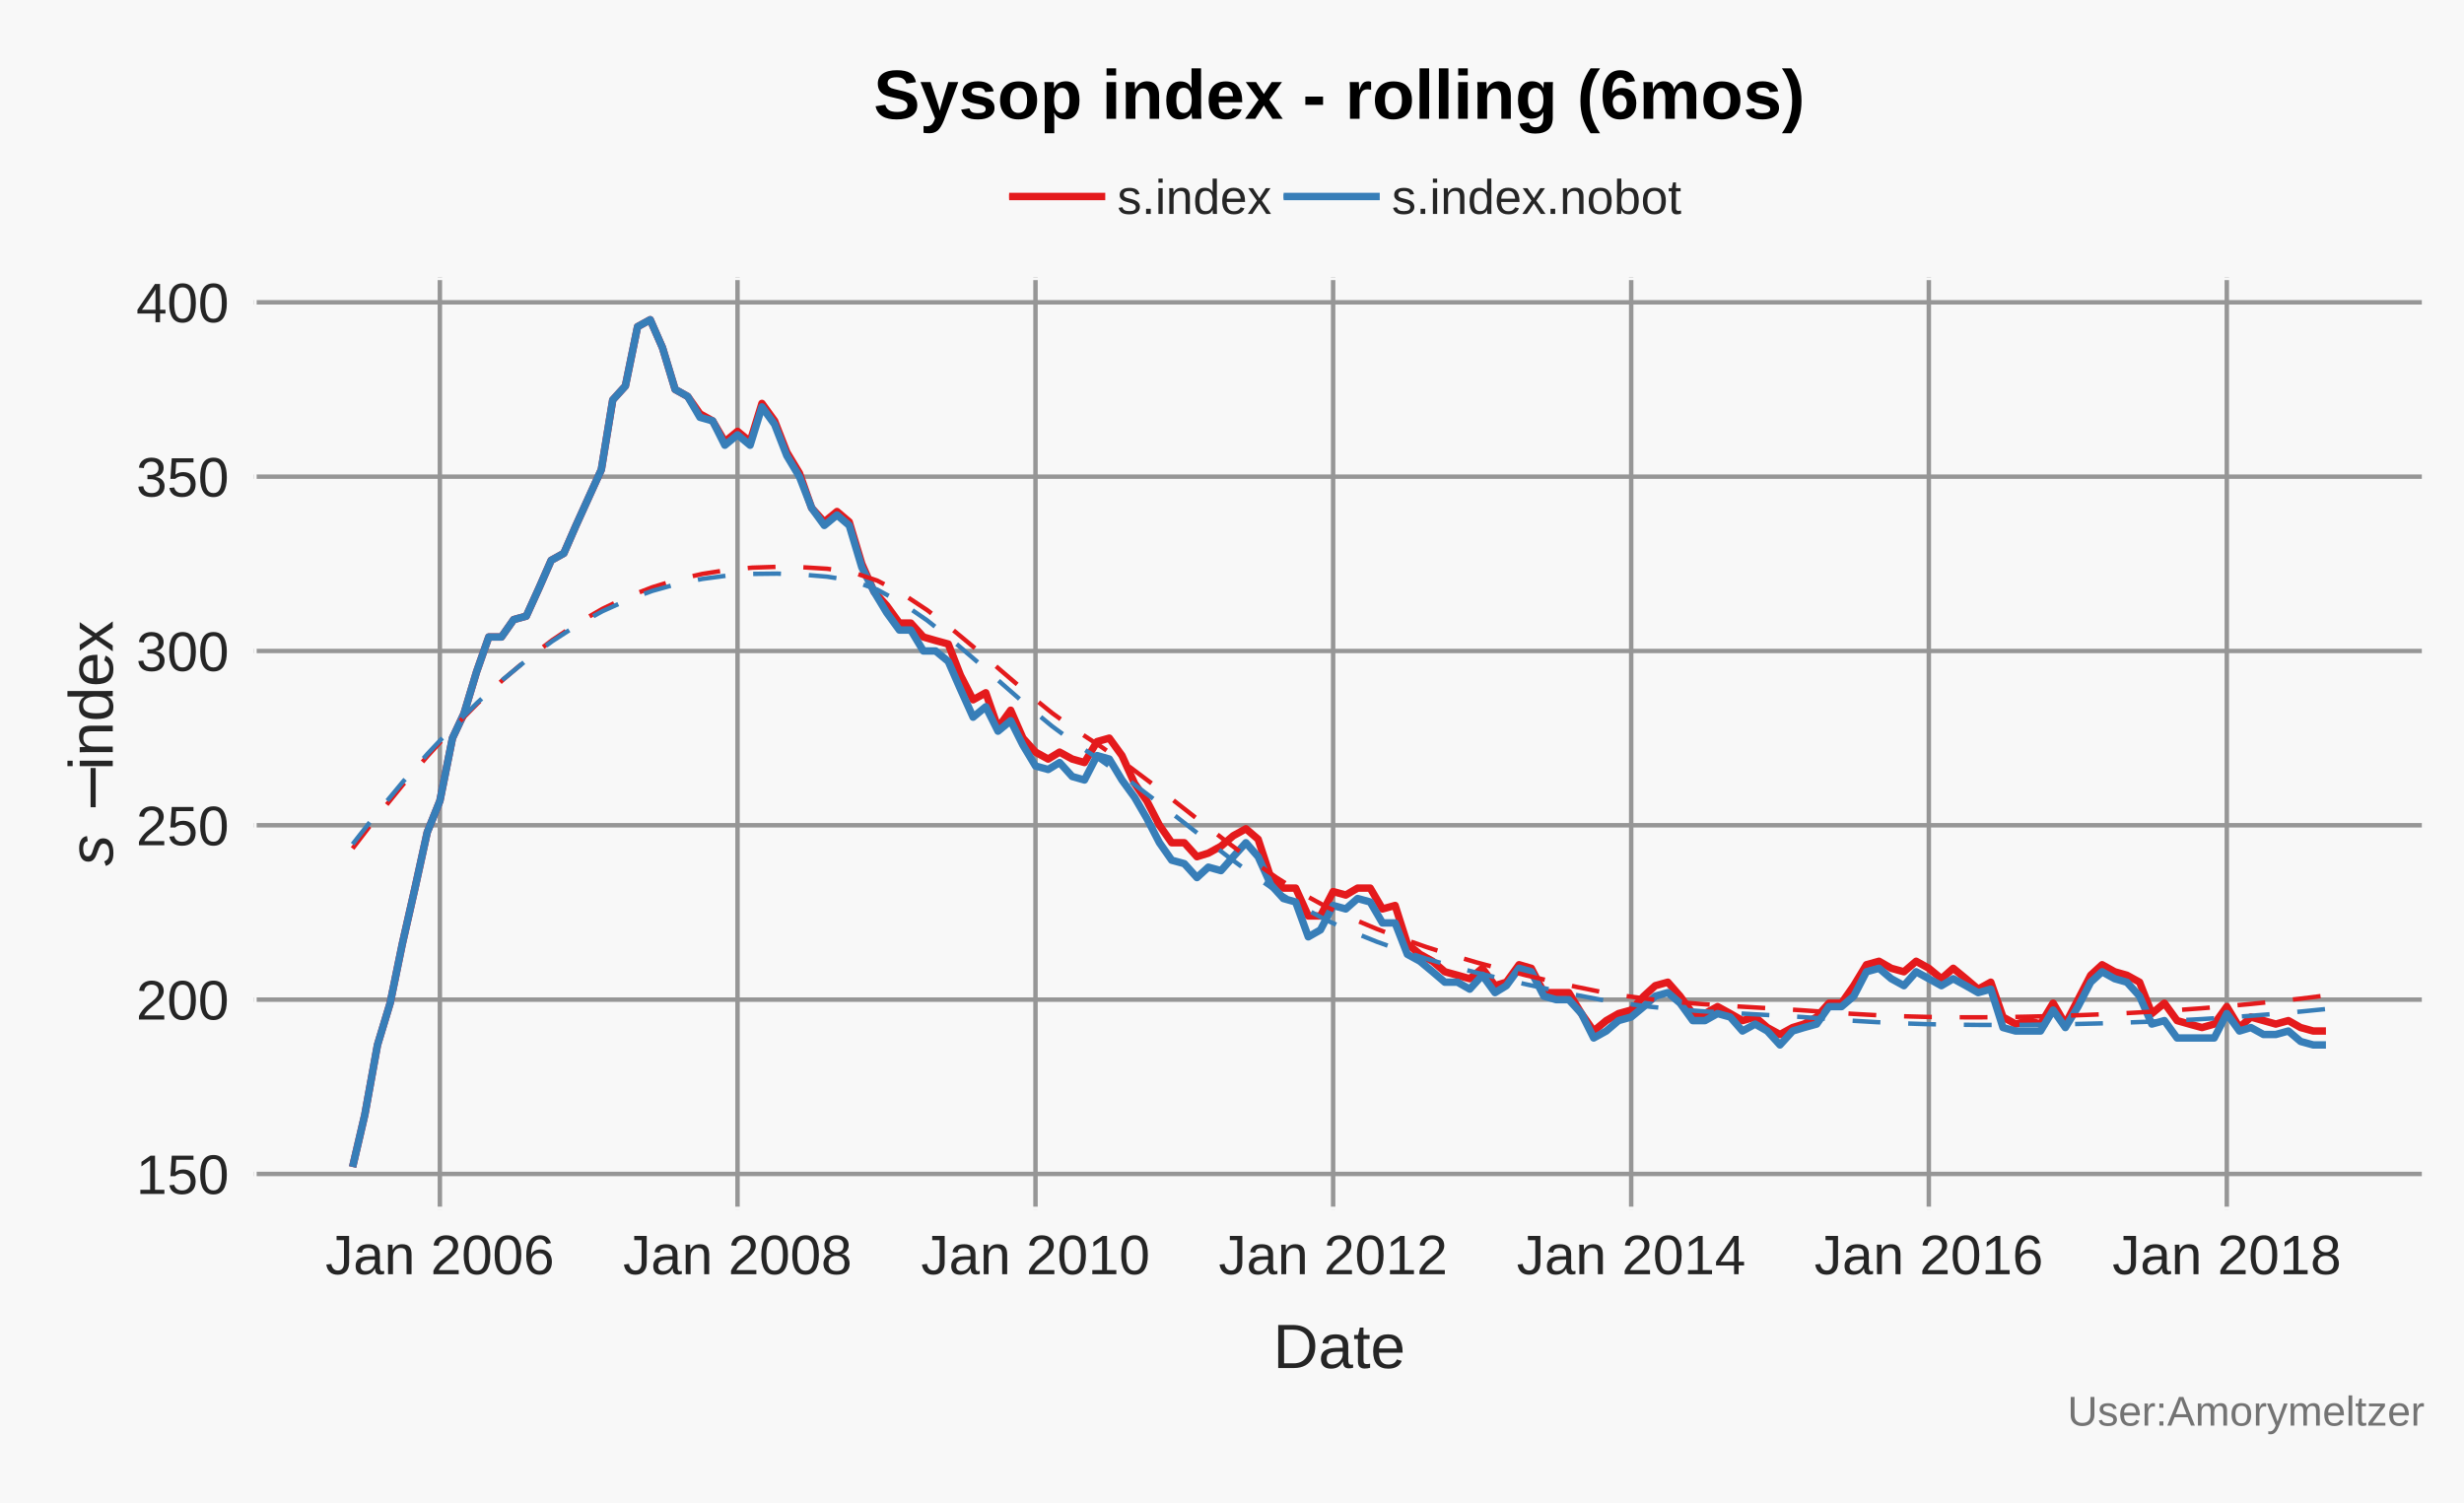
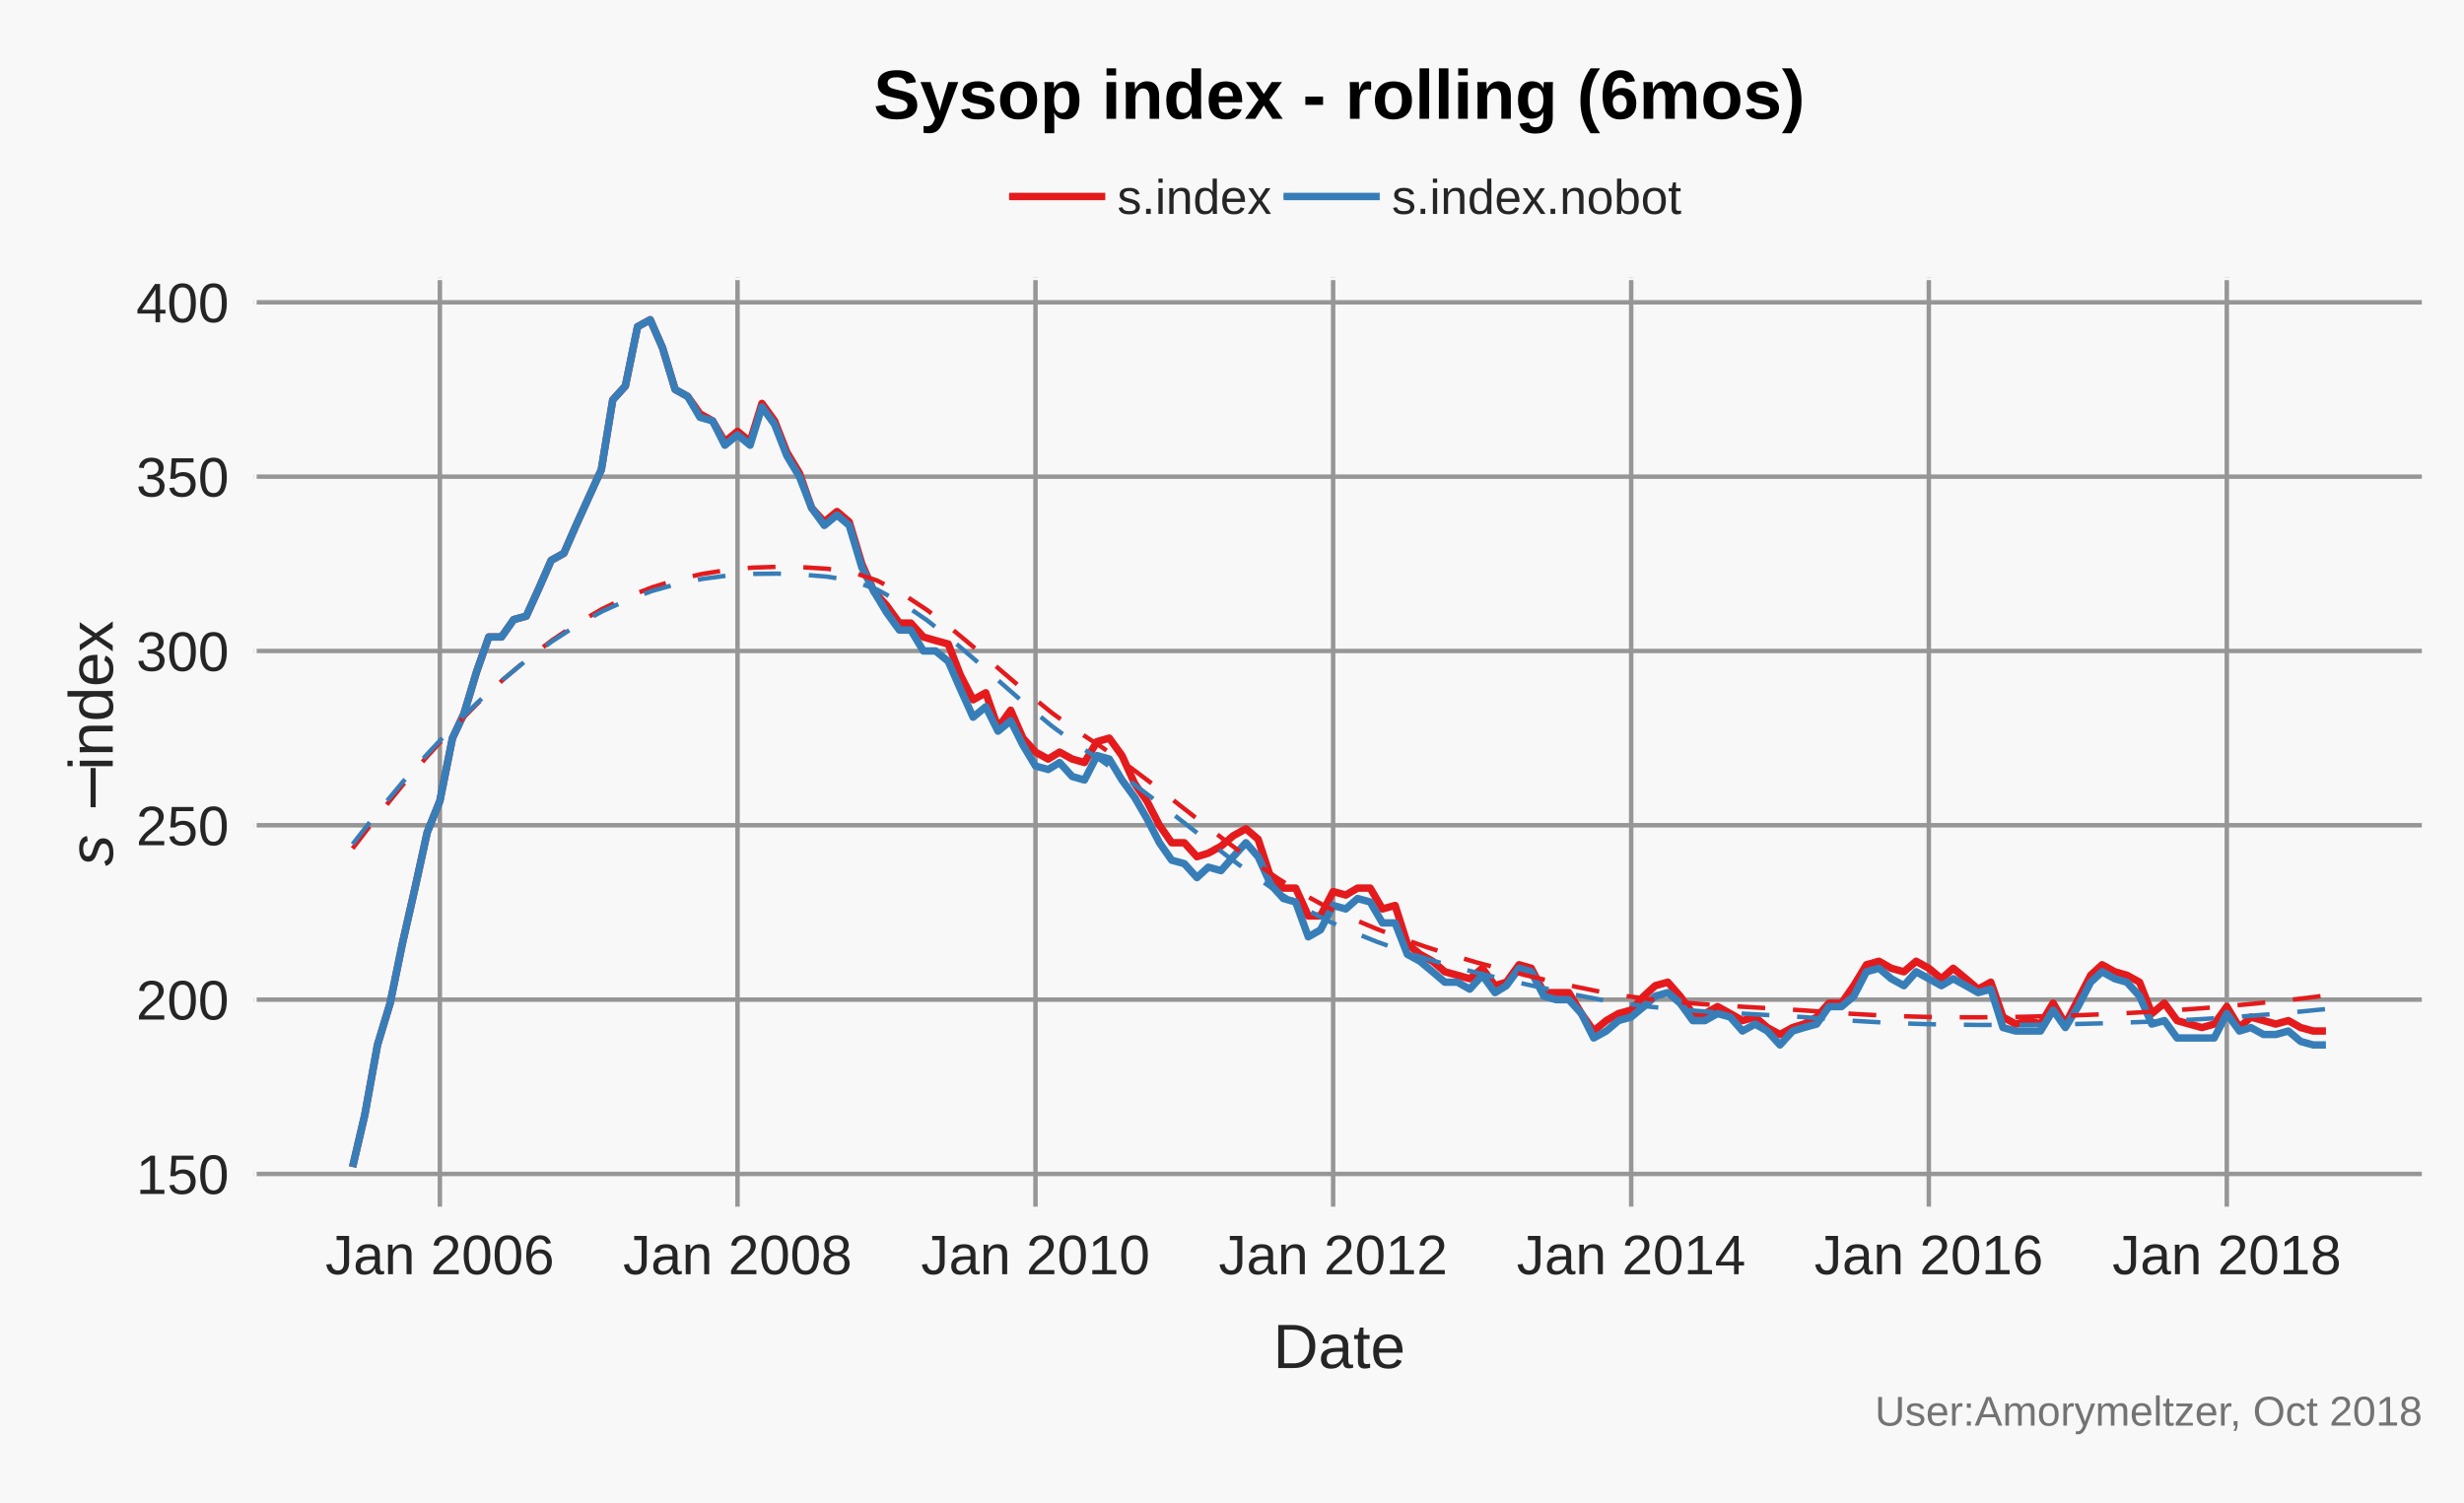
<svg xmlns="http://www.w3.org/2000/svg" viewBox="0 0 354.24 216.00">
  <defs>
    <style type="text/css">
    line, polyline, path, rect, circle {
      fill: none;
      stroke: #000000;
      stroke-linecap: round;
      stroke-linejoin: round;
      stroke-miterlimit: 10.00;
    }
  </style>
  </defs>
  <rect width="100%" height="100%" style="stroke: none; fill: #FFFFFF;" />
  <rect x="0.00" y="0.00" width="354.24" height="216.00" style="stroke-width: 0.78; stroke: #F8F8F8; fill: #F8F8F8;" />
  <defs>
    <clipPath id="cpMzYuNTA4OHwzNDguNTcxfDE3My44Njl8MzkuODc3Ng==">
      <rect x="36.51" y="39.88" width="312.06" height="133.99" />
    </clipPath>
  </defs>
  <rect x="36.51" y="39.88" width="312.06" height="133.99" style="stroke-width: 0.78; stroke: #F8F8F8; fill: #F8F8F8;" clip-path="url(#cpMzYuNTA4OHwzNDguNTcxfDE3My44Njl8MzkuODc3Ng==)" />
  <polyline points="36.51,168.78 348.57,168.78 " style="stroke-width: 0.64; stroke: #969696; stroke-linecap: butt;" clip-path="url(#cpMzYuNTA4OHwzNDguNTcxfDE3My44Njl8MzkuODc3Ng==)" />
  <polyline points="36.51,143.72 348.57,143.72 " style="stroke-width: 0.64; stroke: #969696; stroke-linecap: butt;" clip-path="url(#cpMzYuNTA4OHwzNDguNTcxfDE3My44Njl8MzkuODc3Ng==)" />
  <polyline points="36.51,118.65 348.57,118.65 " style="stroke-width: 0.64; stroke: #969696; stroke-linecap: butt;" clip-path="url(#cpMzYuNTA4OHwzNDguNTcxfDE3My44Njl8MzkuODc3Ng==)" />
  <polyline points="36.51,93.59 348.57,93.59 " style="stroke-width: 0.64; stroke: #969696; stroke-linecap: butt;" clip-path="url(#cpMzYuNTA4OHwzNDguNTcxfDE3My44Njl8MzkuODc3Ng==)" />
  <polyline points="36.51,68.53 348.57,68.53 " style="stroke-width: 0.64; stroke: #969696; stroke-linecap: butt;" clip-path="url(#cpMzYuNTA4OHwzNDguNTcxfDE3My44Njl8MzkuODc3Ng==)" />
  <polyline points="36.51,43.46 348.57,43.46 " style="stroke-width: 0.64; stroke: #969696; stroke-linecap: butt;" clip-path="url(#cpMzYuNTA4OHwzNDguNTcxfDE3My44Njl8MzkuODc3Ng==)" />
  <polyline points="63.24,173.87 63.24,39.88 " style="stroke-width: 0.64; stroke: #969696; stroke-linecap: butt;" clip-path="url(#cpMzYuNTA4OHwzNDguNTcxfDE3My44Njl8MzkuODc3Ng==)" />
  <polyline points="106.03,173.87 106.03,39.88 " style="stroke-width: 0.64; stroke: #969696; stroke-linecap: butt;" clip-path="url(#cpMzYuNTA4OHwzNDguNTcxfDE3My44Njl8MzkuODc3Ng==)" />
  <polyline points="148.87,173.87 148.87,39.88 " style="stroke-width: 0.64; stroke: #969696; stroke-linecap: butt;" clip-path="url(#cpMzYuNTA4OHwzNDguNTcxfDE3My44Njl8MzkuODc3Ng==)" />
  <polyline points="191.66,173.87 191.66,39.88 " style="stroke-width: 0.64; stroke: #969696; stroke-linecap: butt;" clip-path="url(#cpMzYuNTA4OHwzNDguNTcxfDE3My44Njl8MzkuODc3Ng==)" />
  <polyline points="234.51,173.87 234.51,39.88 " style="stroke-width: 0.64; stroke: #969696; stroke-linecap: butt;" clip-path="url(#cpMzYuNTA4OHwzNDguNTcxfDE3My44Njl8MzkuODc3Ng==)" />
  <polyline points="277.30,173.87 277.30,39.88 " style="stroke-width: 0.64; stroke: #969696; stroke-linecap: butt;" clip-path="url(#cpMzYuNTA4OHwzNDguNTcxfDE3My44Njl8MzkuODc3Ng==)" />
  <polyline points="320.14,173.87 320.14,39.88 " style="stroke-width: 0.64; stroke: #969696; stroke-linecap: butt;" clip-path="url(#cpMzYuNTA4OHwzNDguNTcxfDE3My44Njl8MzkuODc3Ng==)" />
  <polyline points="50.69,167.78 52.45,160.26 54.27,150.23 56.09,144.22 57.84,135.70 59.66,127.68 61.42,119.66 63.24,115.14 65.05,106.12 66.70,102.61 68.51,96.60 70.27,91.58 72.09,91.58 73.85,89.08 75.66,88.58 77.48,84.57 79.24,80.56 81.06,79.55 82.81,75.54 84.63,71.53 86.45,67.52 88.09,57.50 89.91,55.49 91.66,46.97 93.48,45.97 95.24,49.98 97.06,55.99 98.87,57.00 100.63,59.50 102.45,60.51 104.21,63.51 106.03,62.01 107.84,63.51 109.54,58.00 111.36,60.51 113.12,65.02 114.93,68.02 116.69,73.04 118.51,75.04 120.33,73.54 122.09,75.04 123.90,81.06 125.66,85.07 127.48,87.07 129.30,89.58 130.94,89.58 132.75,91.58 134.51,92.09 136.33,92.59 138.09,97.10 139.90,100.61 141.72,99.60 143.48,104.62 145.30,102.11 147.06,106.12 148.87,108.13 150.69,109.13 152.33,108.13 154.15,109.13 155.91,109.63 157.72,106.62 159.48,106.12 161.30,108.63 163.12,112.64 164.87,115.14 166.69,118.65 168.45,121.16 170.27,121.16 172.08,123.17 173.72,122.66 175.54,121.66 177.30,120.16 179.12,119.15 180.88,120.66 182.69,126.17 184.51,127.68 186.27,127.68 188.09,131.69 189.84,131.69 191.66,128.18 193.48,128.68 195.18,127.68 196.99,127.68 198.75,130.68 200.57,130.18 202.33,135.70 204.15,137.20 205.96,138.20 207.72,139.71 209.54,140.21 211.30,140.71 213.11,139.21 214.93,141.71 216.57,141.21 218.39,138.70 220.15,139.21 221.96,142.71 223.72,142.71 225.54,142.71 227.36,145.72 229.12,148.23 230.93,146.73 232.69,145.72 234.51,145.22 236.32,143.22 237.97,141.71 239.78,141.21 241.54,143.22 243.36,145.72 245.12,145.72 246.93,144.72 248.75,145.72 250.51,146.73 252.33,146.22 254.08,147.73 255.90,148.73 257.72,147.73 259.36,147.23 261.18,146.22 262.94,144.22 264.75,144.22 266.51,141.71 268.33,138.70 270.14,138.20 271.90,139.21 273.72,139.71 275.48,138.20 277.30,139.21 279.11,140.71 280.81,139.21 282.63,140.71 284.39,142.21 286.21,141.21 287.96,146.22 289.78,147.23 291.60,146.73 293.36,147.23 295.17,144.22 296.93,147.23 298.75,143.72 300.57,140.21 302.21,138.70 304.02,139.71 305.78,140.21 307.60,141.21 309.36,145.72 311.17,144.22 312.99,146.73 314.75,147.23 316.57,147.73 318.33,147.23 320.14,144.72 321.96,147.73 323.60,146.22 325.42,146.73 327.18,147.23 328.99,146.73 330.75,147.73 332.57,148.23 334.39,148.23 " style="stroke-width: 1.07; stroke: #E41A1C; stroke-linecap: butt;" clip-path="url(#cpMzYuNTA4OHwzNDguNTcxfDE3My44Njl8MzkuODc3Ng==)" />
  <polyline points="50.69,167.78 52.45,160.26 54.27,150.23 56.09,144.22 57.84,135.70 59.66,127.68 61.42,119.66 63.24,115.14 65.05,106.12 66.70,102.61 68.51,96.60 70.27,91.58 72.09,91.58 73.85,89.08 75.66,88.58 77.48,84.57 79.24,80.56 81.06,79.55 82.81,75.54 84.63,71.53 86.45,67.52 88.09,57.50 89.91,55.49 91.66,46.97 93.48,45.97 95.24,49.98 97.06,55.99 98.87,57.00 100.63,60.00 102.45,60.51 104.21,64.01 106.03,62.51 107.84,64.01 109.54,58.50 111.36,61.01 113.12,65.52 114.93,68.53 116.69,73.04 118.51,75.54 120.33,74.04 122.09,75.54 123.90,81.56 125.66,85.07 127.48,88.08 129.30,90.58 130.94,90.58 132.75,93.59 134.51,93.59 136.33,95.09 138.09,99.10 139.90,103.11 141.72,101.61 143.48,105.12 145.30,103.62 147.06,107.12 148.87,110.13 150.69,110.63 152.33,109.63 154.15,111.64 155.91,112.14 157.72,108.63 159.48,109.13 161.30,112.14 163.12,114.64 164.87,117.65 166.69,121.16 168.45,123.67 170.27,124.17 172.08,126.17 173.72,124.67 175.54,125.17 177.30,123.17 179.12,121.16 180.88,123.17 182.69,127.18 184.51,129.18 186.27,129.68 188.09,134.69 189.84,133.69 191.66,130.18 193.48,130.68 195.18,129.18 196.99,129.68 198.75,132.69 200.57,132.69 202.33,137.20 204.15,138.20 205.96,139.71 207.72,141.21 209.54,141.21 211.30,142.21 213.11,140.21 214.93,142.71 216.57,141.71 218.39,139.21 220.15,139.71 221.96,143.22 223.72,143.72 225.54,143.72 227.36,145.72 229.12,149.23 230.93,148.23 232.69,146.73 234.51,146.22 236.32,144.72 237.97,143.22 239.78,142.71 241.54,144.22 243.36,146.73 245.12,146.73 246.93,145.72 248.75,146.22 250.51,148.23 252.33,147.23 254.08,148.23 255.90,150.23 257.72,148.23 259.36,147.73 261.18,147.23 262.94,144.72 264.75,144.72 266.51,143.22 268.33,139.71 270.14,139.21 271.90,140.71 273.72,141.71 275.48,139.71 277.30,140.71 279.11,141.71 280.81,140.71 282.63,141.71 284.39,142.71 286.21,142.21 287.96,147.73 289.78,148.23 291.60,148.23 293.36,148.23 295.17,145.22 296.93,147.73 298.75,144.72 300.57,141.21 302.21,139.71 304.02,140.71 305.78,141.21 307.60,143.22 309.36,147.23 311.17,146.73 312.99,149.23 314.75,149.23 316.57,149.23 318.33,149.23 320.14,145.72 321.96,148.23 323.60,147.73 325.42,148.73 327.18,148.73 328.99,148.23 330.75,149.73 332.57,150.23 334.39,150.23 " style="stroke-width: 1.07; stroke: #377EB8; stroke-linecap: butt;" clip-path="url(#cpMzYuNTA4OHwzNDguNTcxfDE3My44Njl8MzkuODc3Ng==)" />
  <polyline points="50.69,121.99 54.28,117.31 57.88,112.87 61.47,108.69 65.06,104.77 68.65,101.13 72.24,97.79 75.83,94.74 79.42,92.01 83.01,89.61 86.60,87.54 90.19,85.82 93.79,84.43 97.38,83.33 100.97,82.51 104.56,81.95 108.15,81.61 111.74,81.49 115.33,81.55 118.92,81.77 122.51,82.26 126.11,83.47 129.70,85.34 133.29,87.71 136.88,90.46 140.47,93.44 144.06,96.54 147.65,99.60 151.24,102.50 154.83,105.09 158.42,107.43 162.02,109.97 165.61,112.66 169.20,115.45 172.79,118.26 176.38,121.03 179.97,123.70 183.56,126.19 187.15,128.45 190.74,130.40 194.34,132.05 197.93,133.55 201.52,134.92 205.11,136.17 208.70,137.32 212.29,138.37 215.88,139.34 219.47,140.24 223.06,141.09 226.65,141.89 230.25,142.62 233.84,143.21 237.43,143.68 241.02,144.06 244.61,144.35 248.20,144.60 251.79,144.81 255.38,145.02 258.97,145.24 262.57,145.49 266.16,145.75 269.75,145.95 273.34,146.10 276.93,146.20 280.52,146.25 284.11,146.26 287.70,146.24 291.29,146.17 294.88,146.08 298.48,145.97 302.07,145.83 305.66,145.66 309.25,145.46 312.84,145.23 316.43,144.97 320.02,144.67 323.61,144.34 327.20,143.97 330.80,143.57 334.39,143.12 " style="stroke-width: 0.64; stroke: #E41A1C; stroke-dasharray: 4.00,4.00; stroke-linecap: butt;" clip-path="url(#cpMzYuNTA4OHwzNDguNTcxfDE3My44Njl8MzkuODc3Ng==)" />
  <polyline points="50.69,121.37 54.28,116.79 57.88,112.45 61.47,108.37 65.06,104.55 68.65,101.00 72.24,97.75 75.83,94.80 79.42,92.17 83.01,89.85 86.60,87.88 90.19,86.26 93.79,84.95 97.38,83.95 100.97,83.23 104.56,82.75 108.15,82.51 111.74,82.47 115.33,82.61 118.92,82.91 122.51,83.47 126.11,84.77 129.70,86.72 133.29,89.19 136.88,92.04 140.47,95.12 144.06,98.30 147.65,101.44 151.24,104.40 154.83,107.05 158.42,109.43 162.02,111.99 165.61,114.70 169.20,117.48 172.79,120.29 176.38,123.04 179.97,125.69 183.56,128.16 187.15,130.39 190.74,132.32 194.34,133.94 197.93,135.39 201.52,136.68 205.11,137.85 208.70,138.89 212.29,139.85 215.88,140.72 219.47,141.53 223.06,142.31 226.65,143.06 230.25,143.75 233.84,144.31 237.43,144.76 241.02,145.10 244.61,145.38 248.20,145.60 251.79,145.80 255.38,146.00 258.97,146.21 262.57,146.47 266.16,146.74 269.75,146.95 273.34,147.12 276.93,147.24 280.52,147.31 284.11,147.35 287.70,147.36 291.29,147.34 294.88,147.29 298.48,147.22 302.07,147.13 305.66,147.01 309.25,146.88 312.84,146.71 316.43,146.52 320.02,146.29 323.61,146.04 327.20,145.75 330.80,145.43 334.39,145.07 " style="stroke-width: 0.64; stroke: #377EB8; stroke-dasharray: 4.00,4.00; stroke-linecap: butt;" clip-path="url(#cpMzYuNTA4OHwzNDguNTcxfDE3My44Njl8MzkuODc3Ng==)" />
  <rect x="36.51" y="39.88" width="312.06" height="133.99" style="stroke-width: 0.78; stroke: #F8F8F8;" clip-path="url(#cpMzYuNTA4OHwzNDguNTcxfDE3My44Njl8MzkuODc3Ng==)" />
  <defs>
    <clipPath id="cpMHwzNTQuMjR8MjE2fDA=">
      <rect x="0.00" y="0.00" width="354.24" height="216.00" />
    </clipPath>
  </defs>
  <g clip-path="url(#cpMHwzNTQuMjR8MjE2fDA=)">
    <text x="19.57" y="171.65" style="font-size: 8.00px; fill: #252525; font-family: Arial;" textLength="13.35px" lengthAdjust="spacingAndGlyphs">150</text>
  </g>
  <g clip-path="url(#cpMHwzNTQuMjR8MjE2fDA=)">
    <text x="19.57" y="146.58" style="font-size: 8.00px; fill: #252525; font-family: Arial;" textLength="13.35px" lengthAdjust="spacingAndGlyphs">200</text>
  </g>
  <g clip-path="url(#cpMHwzNTQuMjR8MjE2fDA=)">
    <text x="19.57" y="121.52" style="font-size: 8.00px; fill: #252525; font-family: Arial;" textLength="13.35px" lengthAdjust="spacingAndGlyphs">250</text>
  </g>
  <g clip-path="url(#cpMHwzNTQuMjR8MjE2fDA=)">
    <text x="19.57" y="96.46" style="font-size: 8.00px; fill: #252525; font-family: Arial;" textLength="13.35px" lengthAdjust="spacingAndGlyphs">300</text>
  </g>
  <g clip-path="url(#cpMHwzNTQuMjR8MjE2fDA=)">
    <text x="19.57" y="71.39" style="font-size: 8.00px; fill: #252525; font-family: Arial;" textLength="13.35px" lengthAdjust="spacingAndGlyphs">350</text>
  </g>
  <g clip-path="url(#cpMHwzNTQuMjR8MjE2fDA=)">
    <text x="19.57" y="46.33" style="font-size: 8.00px; fill: #252525; font-family: Arial;" textLength="13.35px" lengthAdjust="spacingAndGlyphs">400</text>
  </g>
  <g clip-path="url(#cpMHwzNTQuMjR8MjE2fDA=)">
    <text x="46.78" y="183.19" style="font-size: 8.00px; fill: #252525; font-family: Arial;" textLength="32.92px" lengthAdjust="spacingAndGlyphs">Jan 2006</text>
  </g>
  <g clip-path="url(#cpMHwzNTQuMjR8MjE2fDA=)">
    <text x="89.57" y="183.19" style="font-size: 8.00px; fill: #252525; font-family: Arial;" textLength="32.92px" lengthAdjust="spacingAndGlyphs">Jan 2008</text>
  </g>
  <g clip-path="url(#cpMHwzNTQuMjR8MjE2fDA=)">
    <text x="132.41" y="183.19" style="font-size: 8.00px; fill: #252525; font-family: Arial;" textLength="32.92px" lengthAdjust="spacingAndGlyphs">Jan 2010</text>
  </g>
  <g clip-path="url(#cpMHwzNTQuMjR8MjE2fDA=)">
    <text x="175.20" y="183.19" style="font-size: 8.00px; fill: #252525; font-family: Arial;" textLength="32.92px" lengthAdjust="spacingAndGlyphs">Jan 2012</text>
  </g>
  <g clip-path="url(#cpMHwzNTQuMjR8MjE2fDA=)">
    <text x="218.05" y="183.19" style="font-size: 8.00px; fill: #252525; font-family: Arial;" textLength="32.92px" lengthAdjust="spacingAndGlyphs">Jan 2014</text>
  </g>
  <g clip-path="url(#cpMHwzNTQuMjR8MjE2fDA=)">
    <text x="260.84" y="183.19" style="font-size: 8.00px; fill: #252525; font-family: Arial;" textLength="32.92px" lengthAdjust="spacingAndGlyphs">Jan 2016</text>
  </g>
  <g clip-path="url(#cpMHwzNTQuMjR8MjE2fDA=)">
    <text x="303.68" y="183.19" style="font-size: 8.00px; fill: #252525; font-family: Arial;" textLength="32.92px" lengthAdjust="spacingAndGlyphs">Jan 2018</text>
  </g>
  <g clip-path="url(#cpMHwzNTQuMjR8MjE2fDA=)">
    <text x="183.03" y="196.68" style="font-size: 9.00px; fill: #252525; font-family: Arial;" textLength="19.01px" lengthAdjust="spacingAndGlyphs">Date</text>
  </g>
  <g clip-path="url(#cpMHwzNTQuMjR8MjE2fDA=)">
    <text transform="translate(16.21,124.51) rotate(-90)" style="font-size: 9.00px; font-style: italic; fill: #252525; font-family: Arial;" textLength="4.50px" lengthAdjust="spacingAndGlyphs">s</text>
  </g>
  <g clip-path="url(#cpMHwzNTQuMjR8MjE2fDA=)">
    <text transform="translate(16.21,120.01) rotate(-90)" style="font-size: 9.00px; fill: #252525; font-family: Symbol;" textLength="3.00px" lengthAdjust="spacingAndGlyphs"> </text>
  </g>
  <g clip-path="url(#cpMHwzNTQuMjR8MjE2fDA=)">
    <text transform="translate(16.21,117.01) rotate(-90)" style="font-size: 9.00px; fill: #252525; font-family: Symbol;" textLength="5.00px" lengthAdjust="spacingAndGlyphs">−</text>
  </g>
  <g clip-path="url(#cpMHwzNTQuMjR8MjE2fDA=)">
    <text transform="translate(16.21,110.76) rotate(-90)" style="font-size: 9.00px; fill: #252525; font-family: Arial;" textLength="2.00px" lengthAdjust="spacingAndGlyphs">i</text>
  </g>
  <g clip-path="url(#cpMHwzNTQuMjR8MjE2fDA=)">
    <text transform="translate(16.21,108.76) rotate(-90)" style="font-size: 9.00px; fill: #252525; font-family: Arial;" textLength="5.01px" lengthAdjust="spacingAndGlyphs">n</text>
  </g>
  <g clip-path="url(#cpMHwzNTQuMjR8MjE2fDA=)">
    <text transform="translate(16.21,103.75) rotate(-90)" style="font-size: 9.00px; fill: #252525; font-family: Arial;" textLength="5.01px" lengthAdjust="spacingAndGlyphs">d</text>
  </g>
  <g clip-path="url(#cpMHwzNTQuMjR8MjE2fDA=)">
    <text transform="translate(16.21,98.75) rotate(-90)" style="font-size: 9.00px; fill: #252525; font-family: Arial;" textLength="5.01px" lengthAdjust="spacingAndGlyphs">e</text>
  </g>
  <g clip-path="url(#cpMHwzNTQuMjR8MjE2fDA=)">
    <text transform="translate(16.21,93.74) rotate(-90)" style="font-size: 9.00px; fill: #252525; font-family: Arial;" textLength="4.50px" lengthAdjust="spacingAndGlyphs">x</text>
  </g>
  <rect x="143.35" y="24.59" width="98.38" height="7.32" style="stroke-width: 0.78; stroke: none; fill: #F8F8F8;" clip-path="url(#cpMHwzNTQuMjR8MjE2fDA=)" />
  <rect x="143.35" y="19.61" width="17.28" height="17.28" style="stroke-width: 0.78; stroke: none; fill: #F8F8F8;" clip-path="url(#cpMHwzNTQuMjR8MjE2fDA=)" />
  <line x1="145.08" y1="28.25" x2="158.90" y2="28.25" style="stroke-width: 1.07; stroke: #E41A1C; stroke-linecap: butt;" clip-path="url(#cpMHwzNTQuMjR8MjE2fDA=)" />
  <line x1="145.08" y1="28.25" x2="158.90" y2="28.25" style="stroke-width: 0.64; stroke: #E41A1C; stroke-dasharray: 4.00,4.00; stroke-linecap: butt;" clip-path="url(#cpMHwzNTQuMjR8MjE2fDA=)" />
  <rect x="182.81" y="19.61" width="17.28" height="17.28" style="stroke-width: 0.78; stroke: none; fill: #F8F8F8;" clip-path="url(#cpMHwzNTQuMjR8MjE2fDA=)" />
  <line x1="184.54" y1="28.25" x2="198.36" y2="28.25" style="stroke-width: 1.07; stroke: #377EB8; stroke-linecap: butt;" clip-path="url(#cpMHwzNTQuMjR8MjE2fDA=)" />
  <line x1="184.54" y1="28.25" x2="198.36" y2="28.25" style="stroke-width: 0.64; stroke: #377EB8; stroke-dasharray: 4.00,4.00; stroke-linecap: butt;" clip-path="url(#cpMHwzNTQuMjR8MjE2fDA=)" />
  <g clip-path="url(#cpMHwzNTQuMjR8MjE2fDA=)">
    <text x="160.63" y="30.76" style="font-size: 7.00px; fill: #252525; font-family: Arial;" textLength="22.18px" lengthAdjust="spacingAndGlyphs">s.index</text>
  </g>
  <g clip-path="url(#cpMHwzNTQuMjR8MjE2fDA=)">
    <text x="200.09" y="30.76" style="font-size: 7.00px; fill: #252525; font-family: Arial;" textLength="41.64px" lengthAdjust="spacingAndGlyphs">s.index.nobot</text>
  </g>
  <g clip-path="url(#cpMHwzNTQuMjR8MjE2fDA=)">
    <text x="125.59" y="17.08" style="font-size: 10.00px; font-weight: bold; font-family: Arial;" textLength="133.91px" lengthAdjust="spacingAndGlyphs">Sysop index - rolling (6mos)</text>
  </g>
  <g clip-path="url(#cpMHwzNTQuMjR8MjE2fDA=)">
-     <text x="297.23" y="204.96" style="font-size: 6.00px; fill: #737373; font-family: Arial;" textLength="51.34px" lengthAdjust="spacingAndGlyphs">User:Amorymeltzer</text>
+     <text x="269.55" y="204.96" style="font-size: 6.00px; fill: #737373; font-family: Arial;" textLength="79.02px" lengthAdjust="spacingAndGlyphs">User:Amorymeltzer, Oct 2018</text>
  </g>
</svg>
